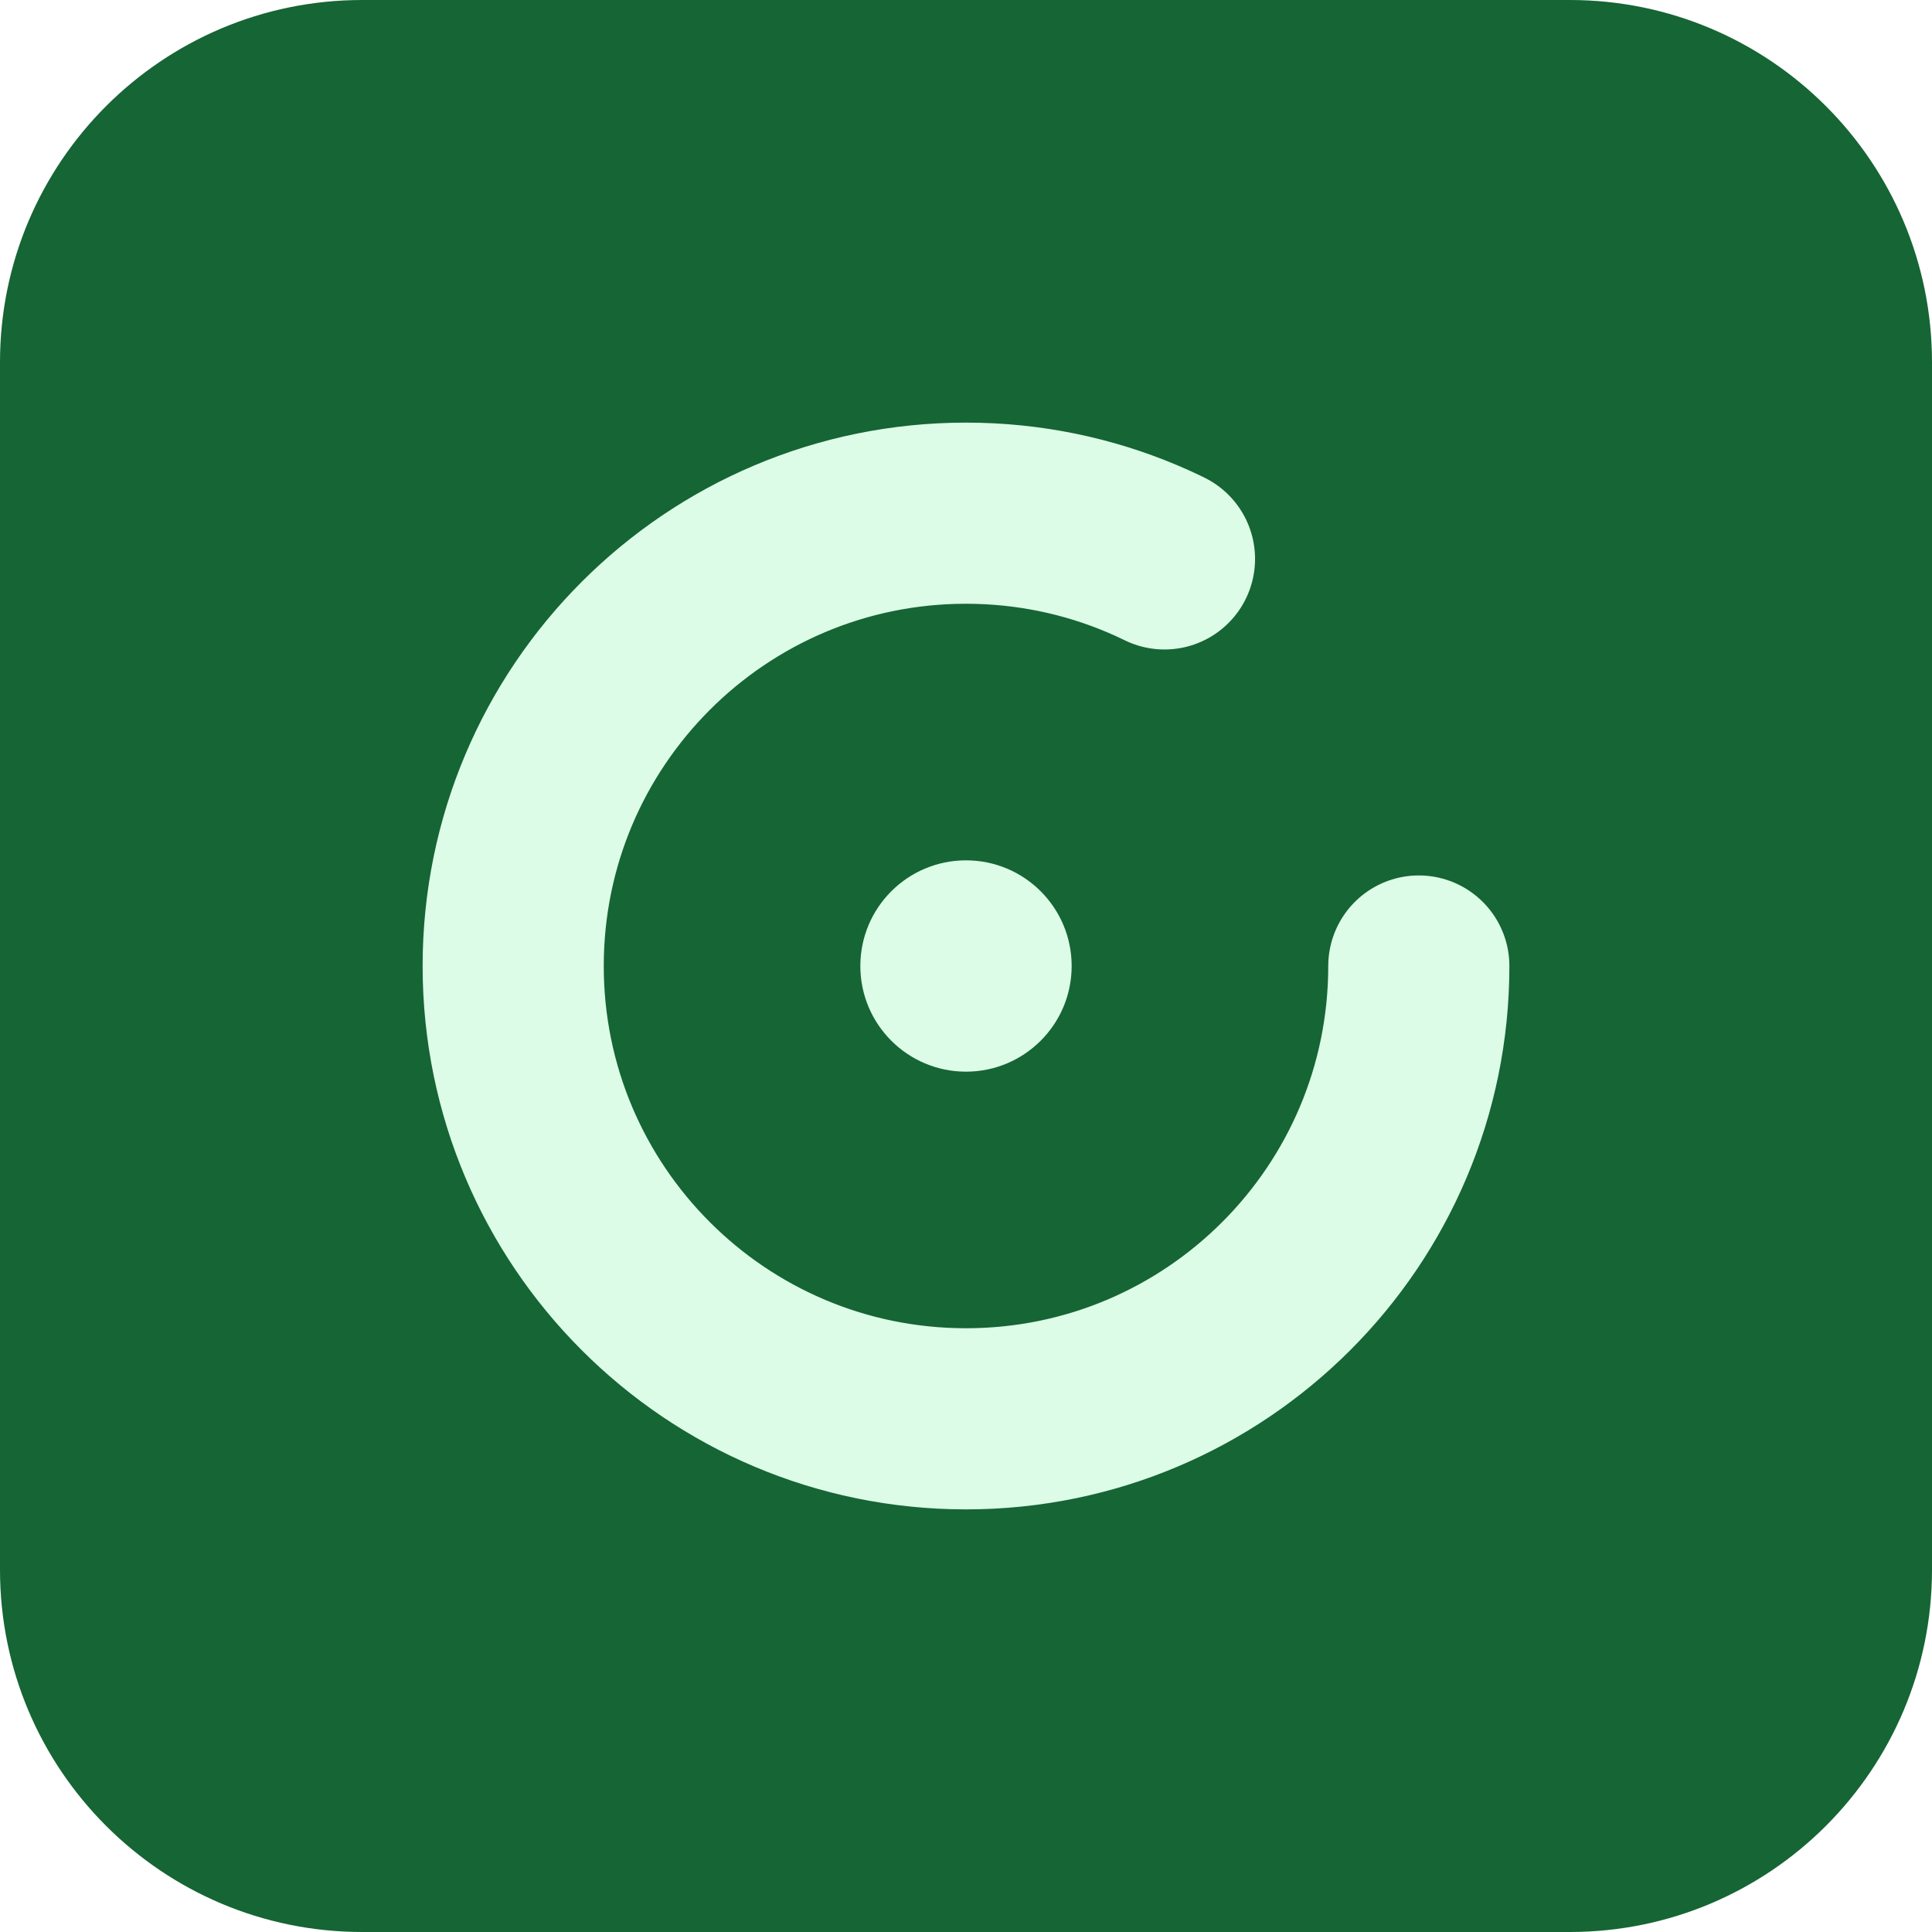
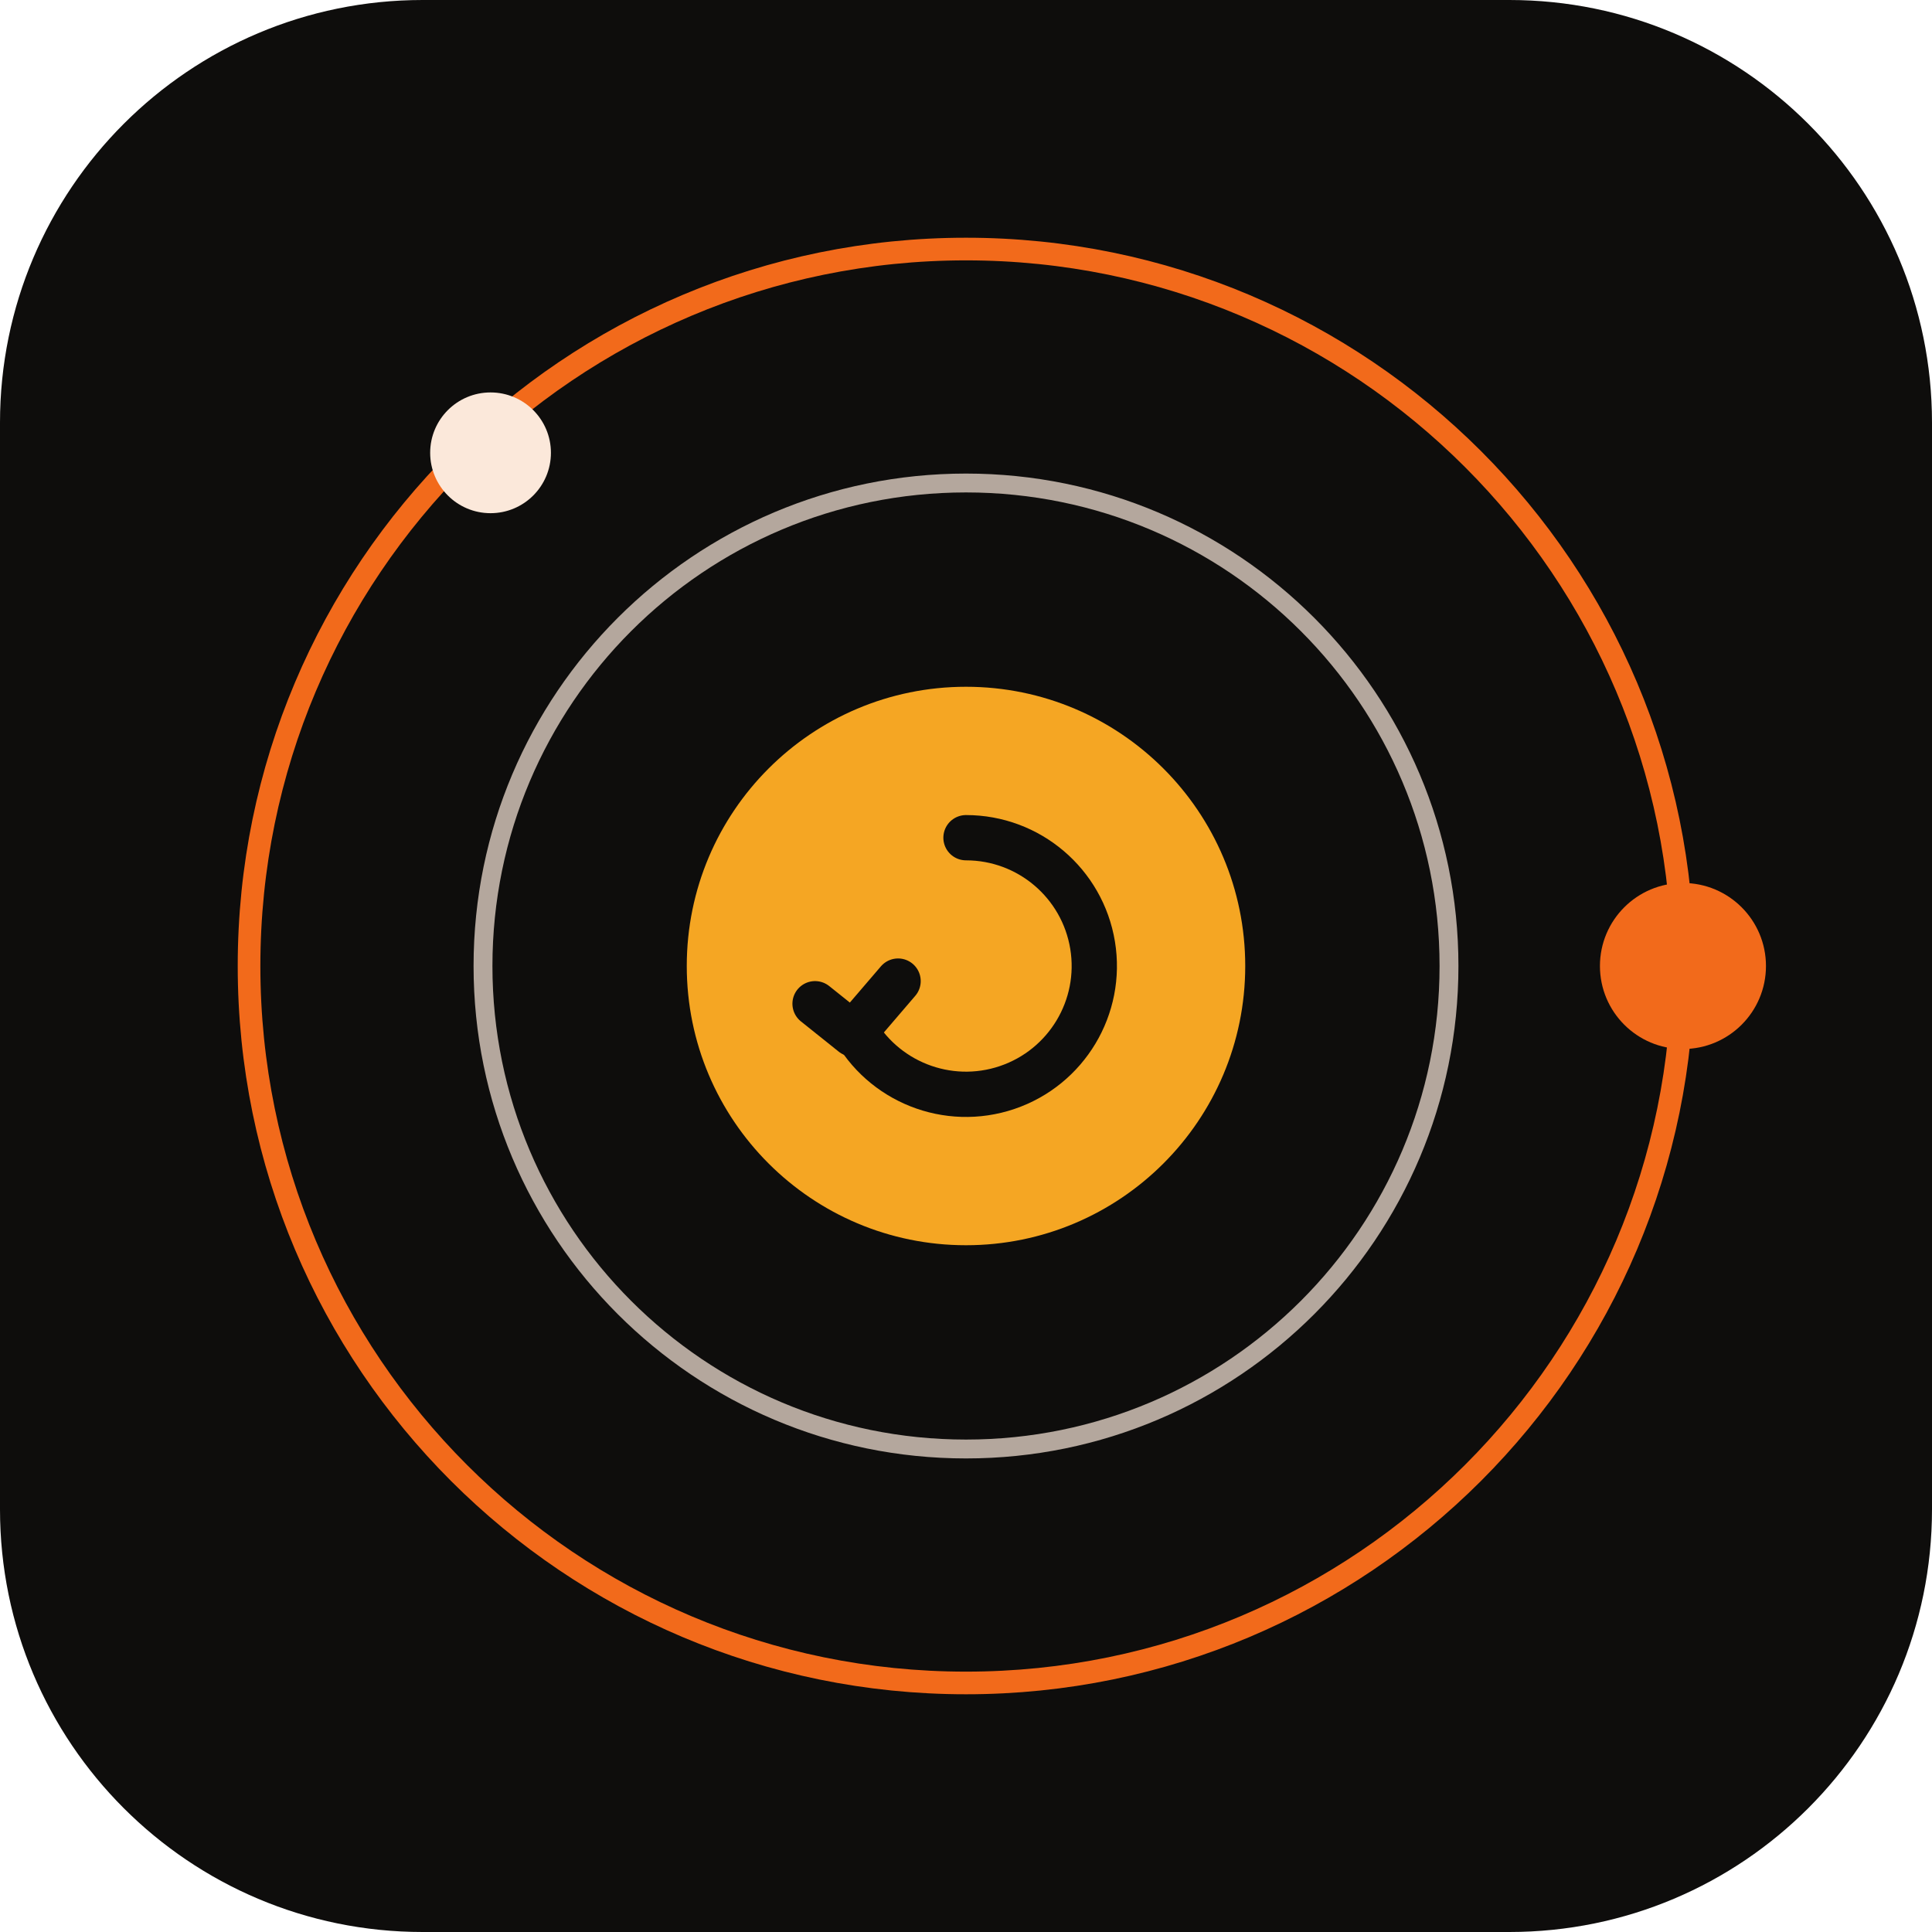
<svg xmlns="http://www.w3.org/2000/svg" viewBox="0 0 512 512">
-   <rect width="512" height="512" rx="96" fill="#166534" />
-   <circle cx="256" cy="256" r="120" fill="none" stroke="#dcfce7" stroke-width="48" stroke-dasharray="620 140" stroke-linecap="round" />
-   <circle cx="256" cy="256" r="28" fill="#dcfce7" />
+   <rect width="512" height="512" rx="112" fill="#0e0d0c" />
+   <circle cx="256" cy="256" r="190" fill="none" stroke="#f26a1b" stroke-width="6" />
+   <circle cx="256" cy="256" r="128" fill="none" stroke="#fbe8da" stroke-width="5" opacity=".7" />
+   <circle cx="256" cy="256" r="74" fill="#f5a623" />
+   <path d="M256 222a34 34 0 1 1-30 50" fill="none" stroke="#0e0d0c" stroke-width="12" stroke-linecap="round" />
+   <path d="M216 266l10 8 12-14" fill="none" stroke="#0e0d0c" stroke-width="12" stroke-linecap="round" stroke-linejoin="round" />
+   <circle cx="446" cy="256" r="22" fill="#f26a1b" />
+   <circle cx="130" cy="120" r="16" fill="#fbe8da" />
</svg>
